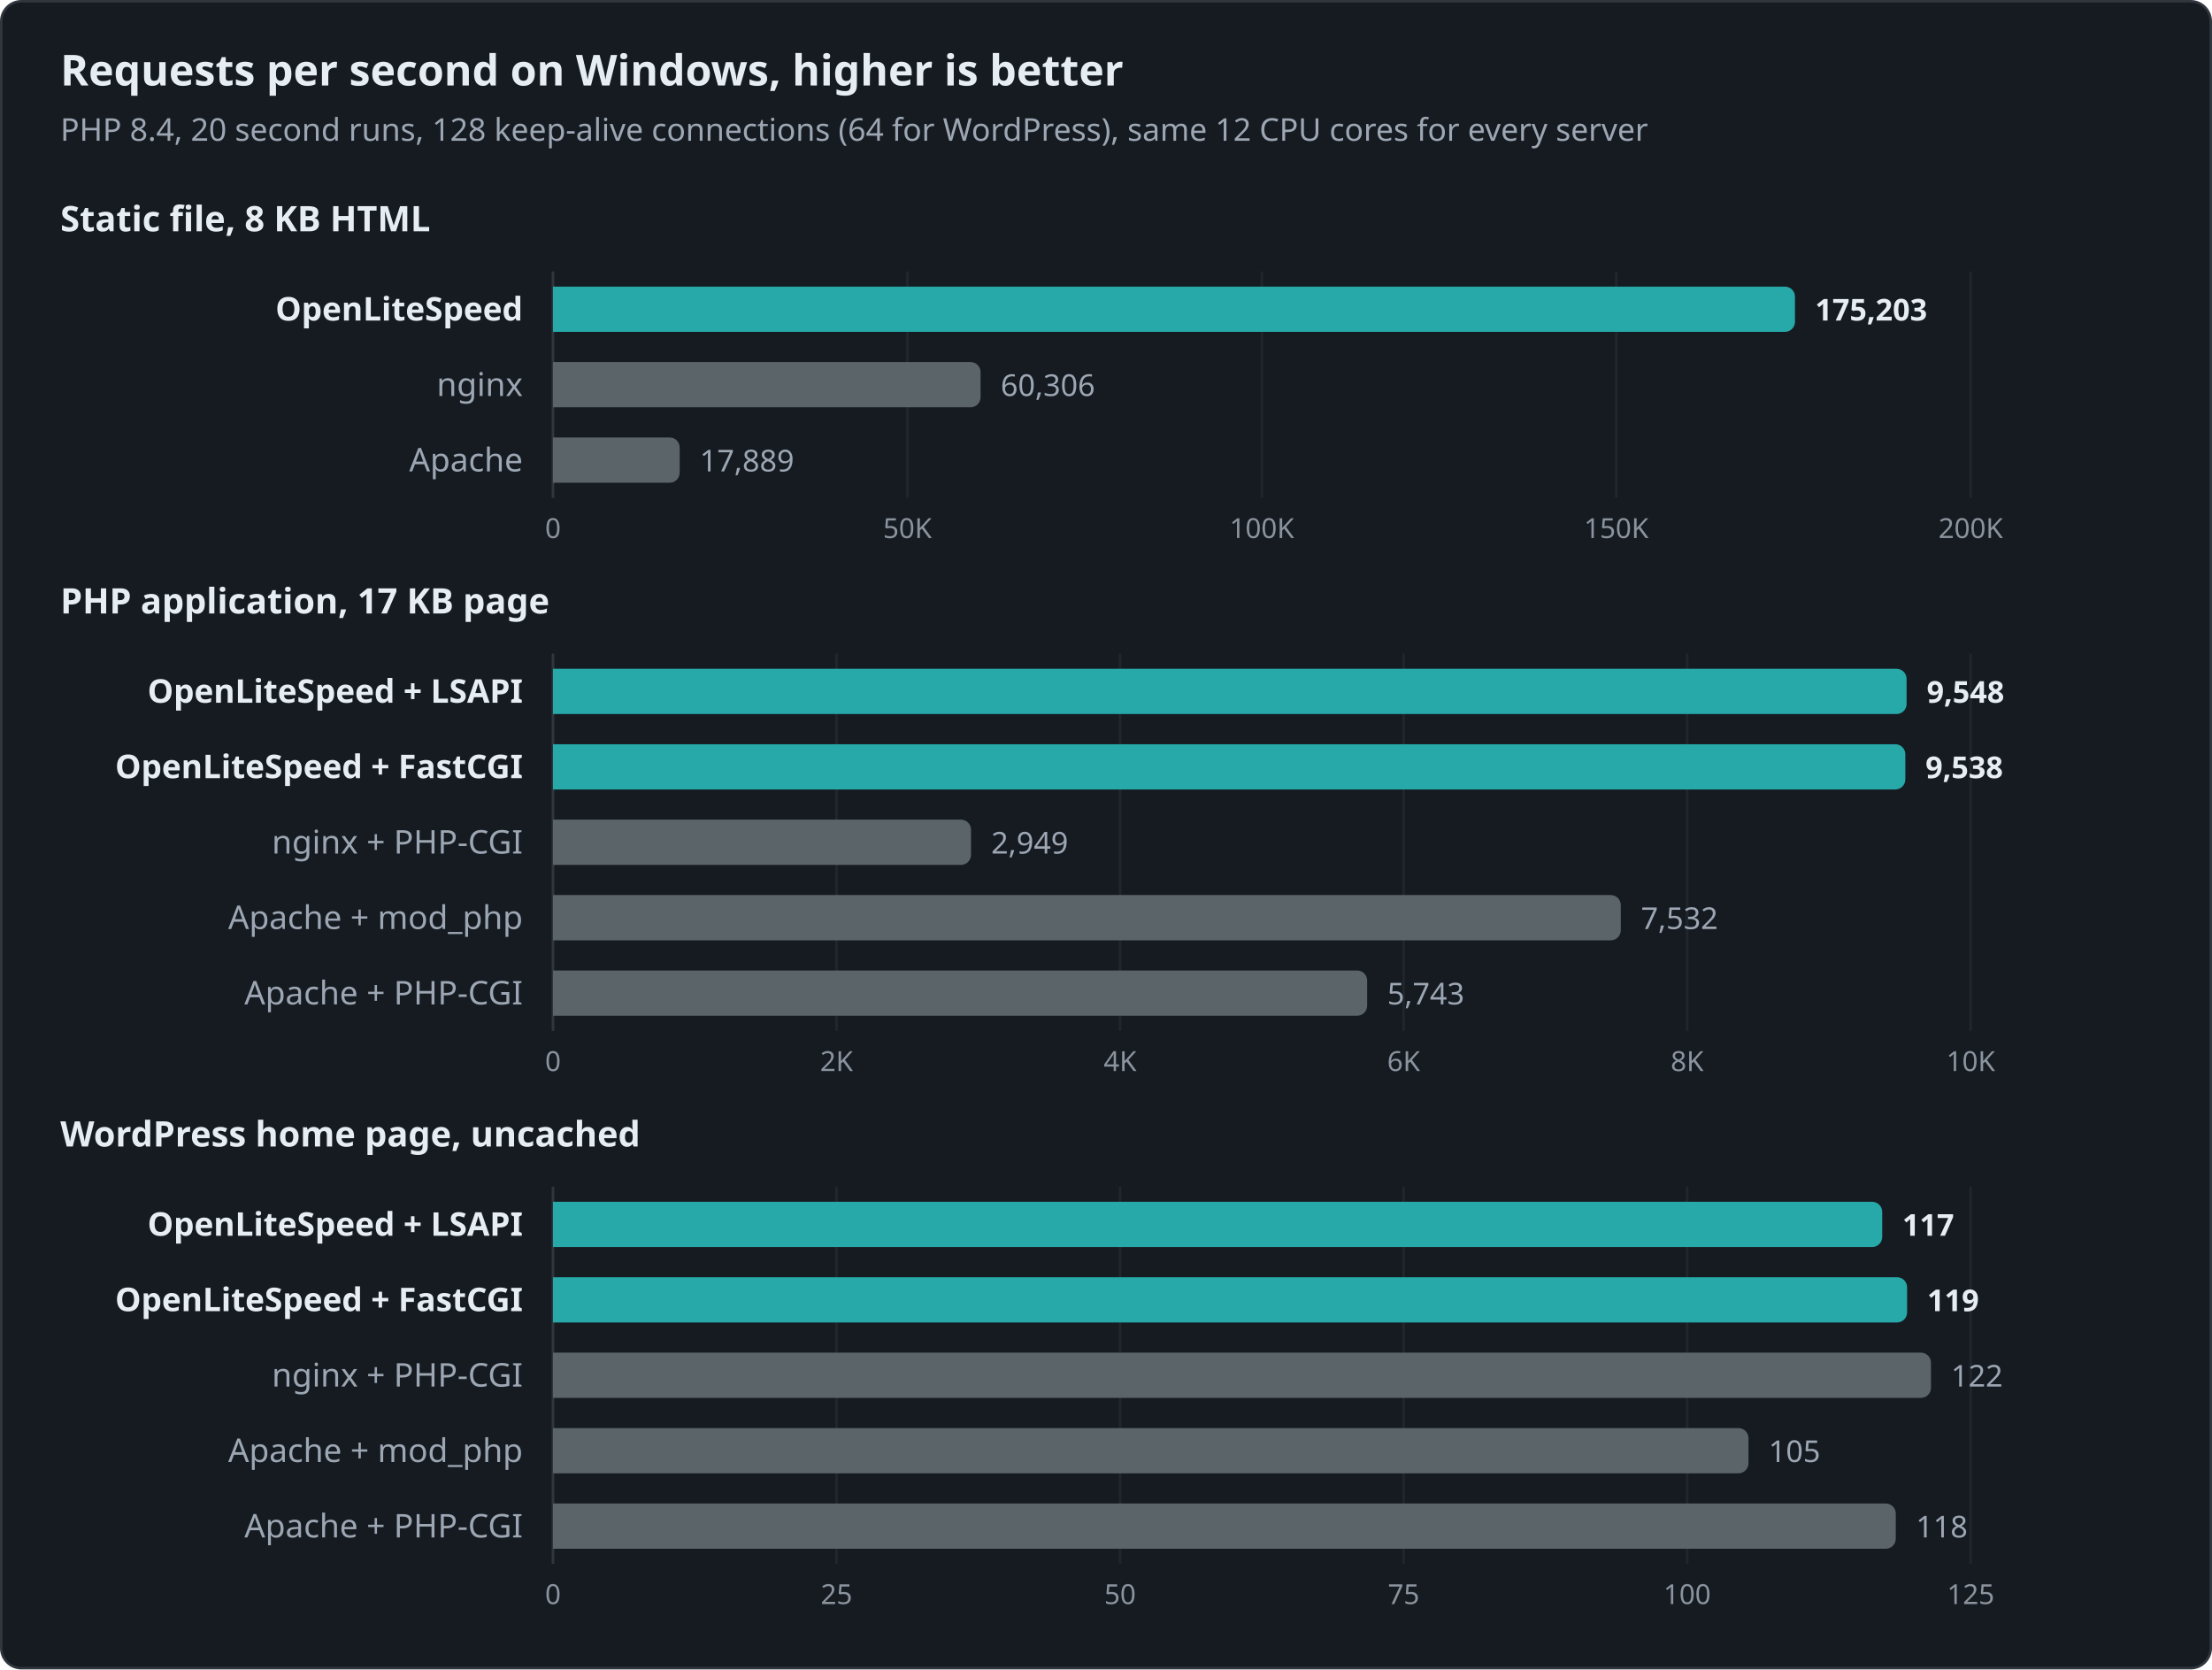
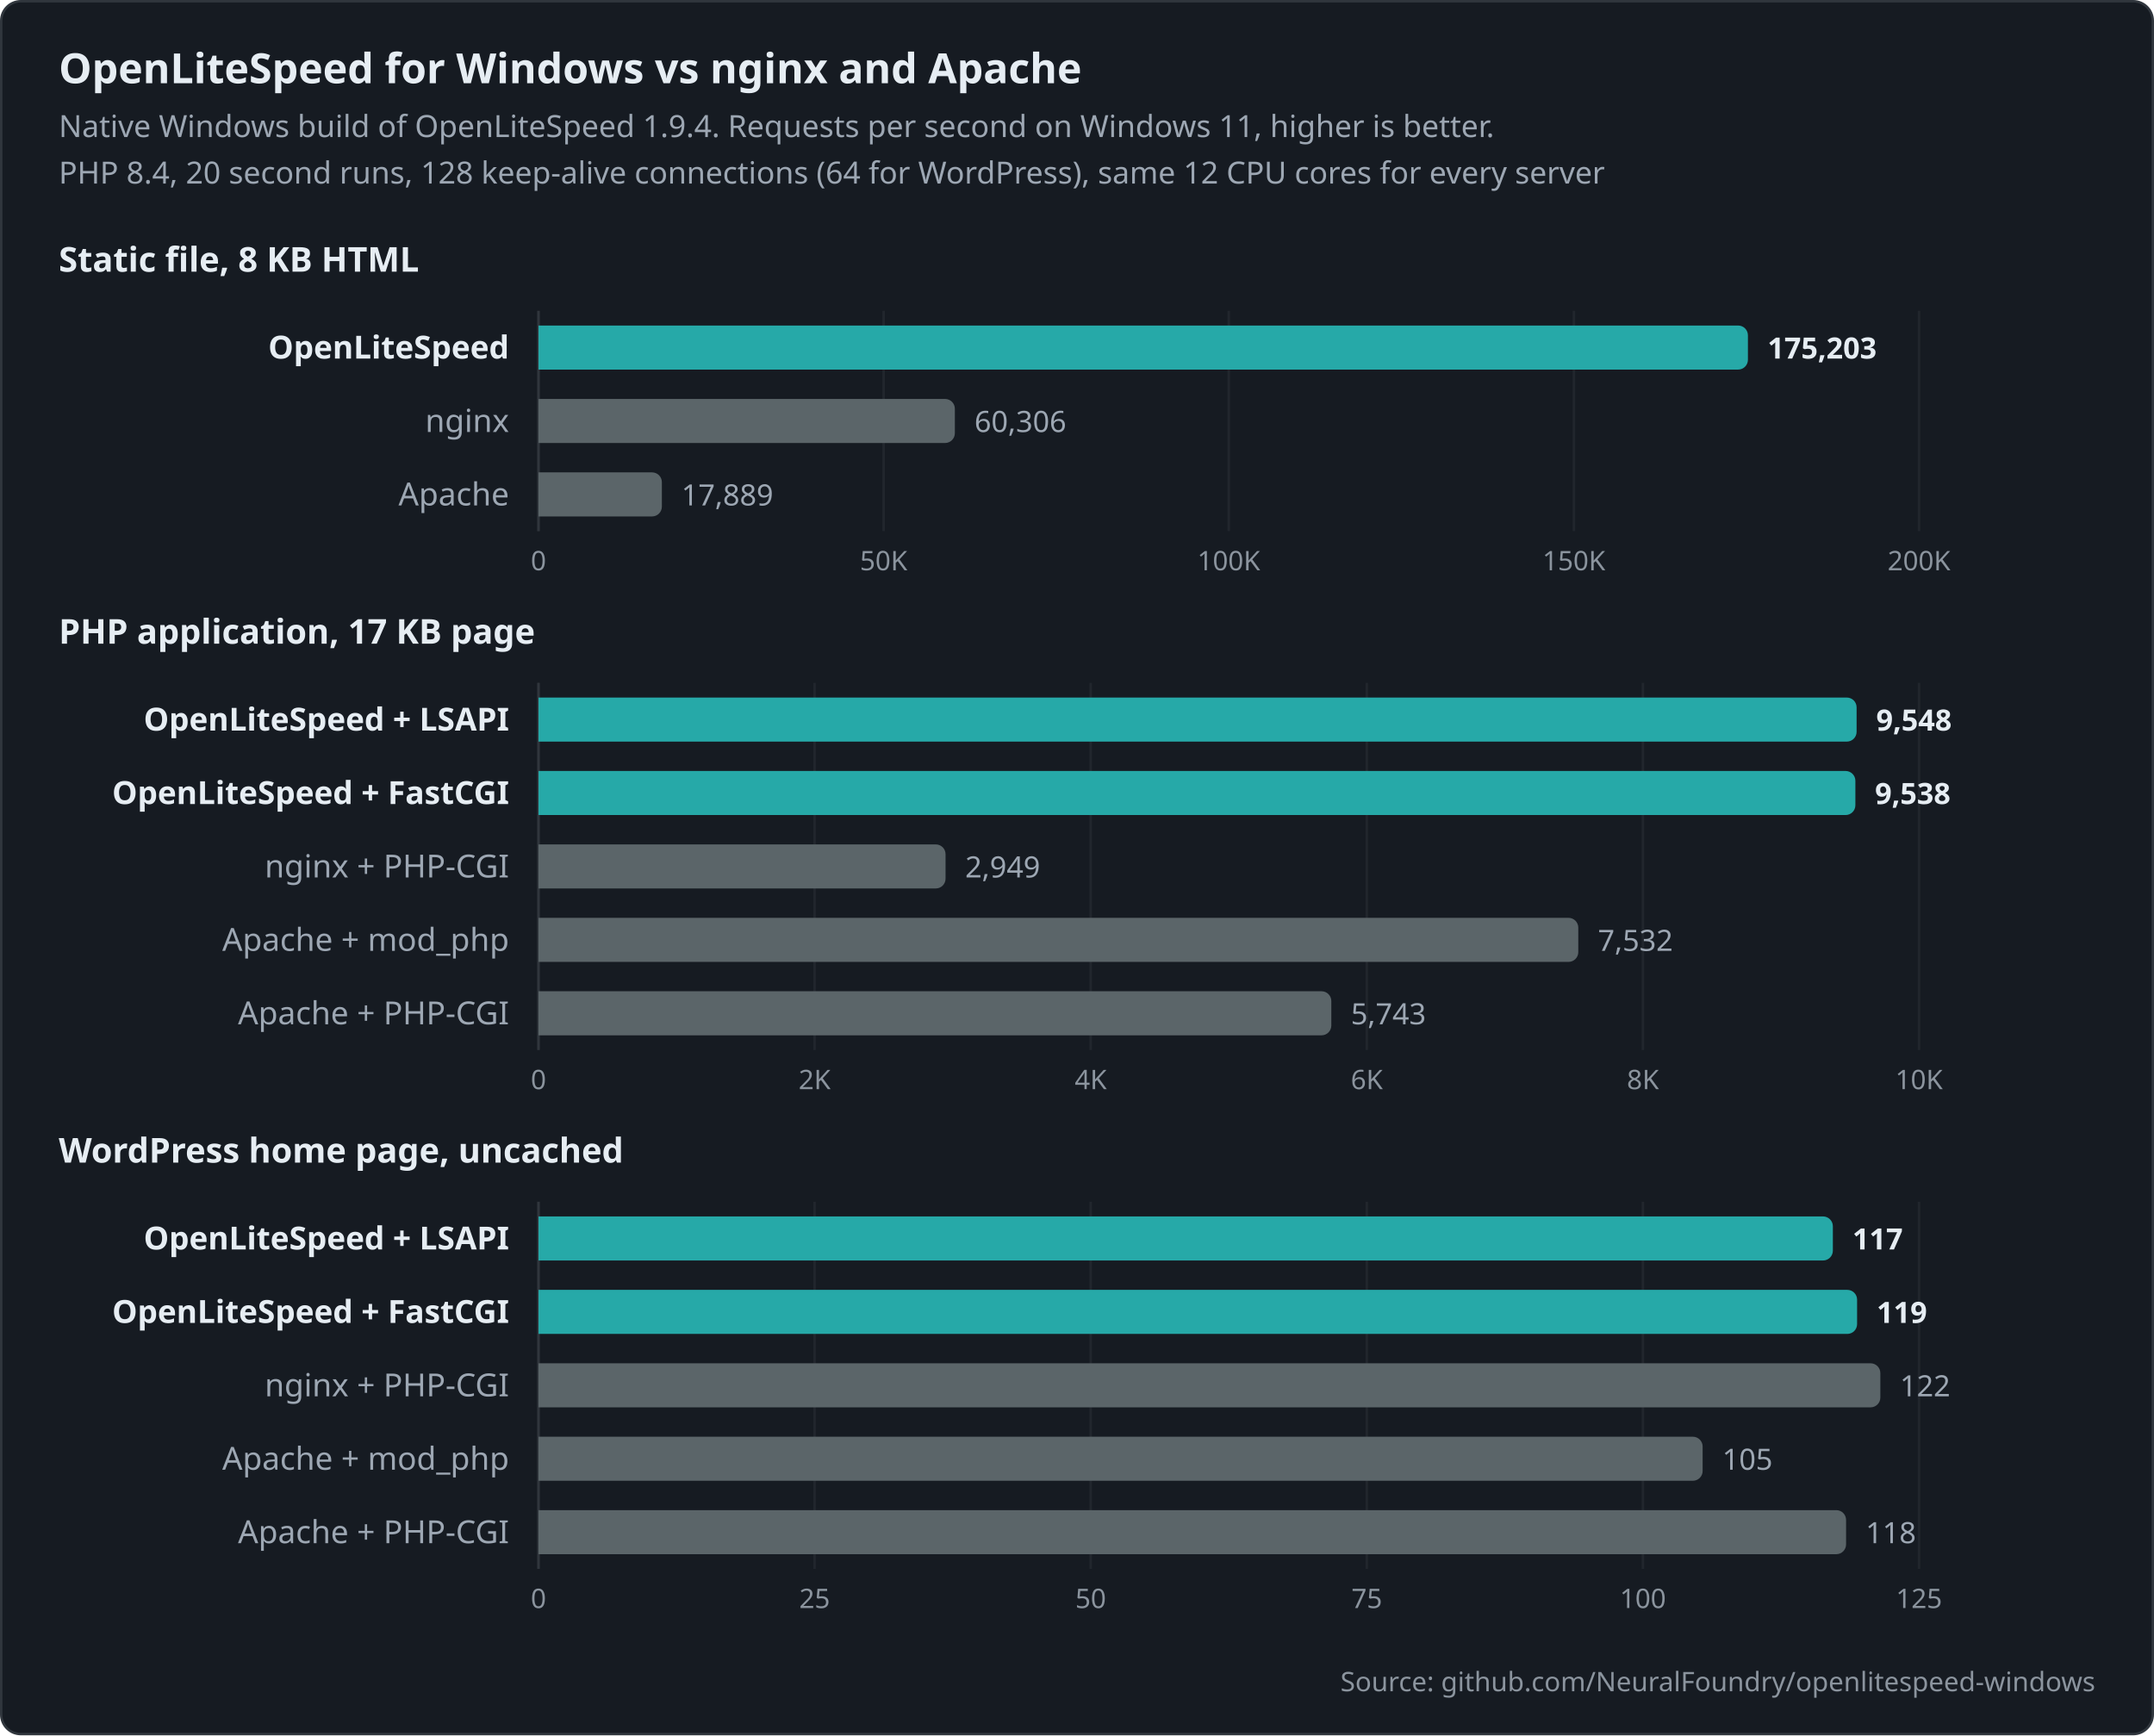
- <svg xmlns="http://www.w3.org/2000/svg" width="880" height="664" viewBox="0 0 880 664" role="img" aria-labelledby="t d" font-family="-apple-system,BlinkMacSystemFont,'Segoe UI','Noto Sans',Helvetica,Arial,sans-serif">
-   <rect x="0.5" y="0.5" width="879" height="663" rx="8" fill="#161b22" stroke="#30363d" />
-   <text x="24" y="34" font-size="17" font-weight="600" fill="#e6edf3">Requests per second on Windows, higher is better</text>
-   <text x="24" y="56" font-size="12.5" fill="#9da7b3">PHP 8.4, 20 second runs, 128 keep-alive connections (64 for WordPress), same 12 CPU cores for every server</text>
-   <text x="24" y="92" font-size="14" font-weight="600" fill="#e6edf3">Static file, 8 KB HTML</text>
-   <line x1="220.0" y1="108" x2="220.0" y2="198" stroke="#21262d" stroke-width="1" />
-   <text x="220.0" y="214" font-size="11" fill="#8b949e" text-anchor="middle">0</text>
-   <line x1="361.0" y1="108" x2="361.0" y2="198" stroke="#21262d" stroke-width="1" />
-   <text x="361.0" y="214" font-size="11" fill="#8b949e" text-anchor="middle">50K</text>
-   <line x1="502.0" y1="108" x2="502.0" y2="198" stroke="#21262d" stroke-width="1" />
-   <text x="502.0" y="214" font-size="11" fill="#8b949e" text-anchor="middle">100K</text>
-   <line x1="643.0" y1="108" x2="643.0" y2="198" stroke="#21262d" stroke-width="1" />
-   <text x="643.0" y="214" font-size="11" fill="#8b949e" text-anchor="middle">150K</text>
-   <line x1="784.0" y1="108" x2="784.0" y2="198" stroke="#21262d" stroke-width="1" />
-   <text x="784.0" y="214" font-size="11" fill="#8b949e" text-anchor="middle">200K</text>
-   <line x1="220" y1="108" x2="220" y2="198" stroke="#30363d" stroke-width="1" />
-   <text x="208" y="127.5" font-size="13" fill="#e6edf3" text-anchor="end" font-weight="600">OpenLiteSpeed</text>
-   <path d="M220,114.0 h490.1 a4,4 0 0 1 4,4 v10 a4,4 0 0 1 -4,4 h-490.1 z" fill="#26a9a8" />
-   <text x="722.1" y="127.5" font-size="12" fill="#e6edf3" font-weight="600">175,203</text>
-   <text x="208" y="157.5" font-size="13" fill="#9da7b3" text-anchor="end">nginx</text>
-   <path d="M220,144.0 h166.1 a4,4 0 0 1 4,4 v10 a4,4 0 0 1 -4,4 h-166.1 z" fill="#5b6569" />
-   <text x="398.1" y="157.5" font-size="12" fill="#9da7b3">60,306</text>
-   <text x="208" y="187.5" font-size="13" fill="#9da7b3" text-anchor="end">Apache</text>
-   <path d="M220,174.0 h46.4 a4,4 0 0 1 4,4 v10 a4,4 0 0 1 -4,4 h-46.4 z" fill="#5b6569" />
-   <text x="278.4" y="187.5" font-size="12" fill="#9da7b3">17,889</text>
-   <text x="24" y="244" font-size="14" font-weight="600" fill="#e6edf3">PHP application, 17 KB page</text>
-   <line x1="220.0" y1="260" x2="220.0" y2="410" stroke="#21262d" stroke-width="1" />
-   <text x="220.0" y="426" font-size="11" fill="#8b949e" text-anchor="middle">0</text>
-   <line x1="332.8" y1="260" x2="332.8" y2="410" stroke="#21262d" stroke-width="1" />
-   <text x="332.8" y="426" font-size="11" fill="#8b949e" text-anchor="middle">2K</text>
-   <line x1="445.6" y1="260" x2="445.6" y2="410" stroke="#21262d" stroke-width="1" />
-   <text x="445.6" y="426" font-size="11" fill="#8b949e" text-anchor="middle">4K</text>
-   <line x1="558.4" y1="260" x2="558.4" y2="410" stroke="#21262d" stroke-width="1" />
-   <text x="558.4" y="426" font-size="11" fill="#8b949e" text-anchor="middle">6K</text>
-   <line x1="671.2" y1="260" x2="671.2" y2="410" stroke="#21262d" stroke-width="1" />
-   <text x="671.2" y="426" font-size="11" fill="#8b949e" text-anchor="middle">8K</text>
-   <line x1="784.0" y1="260" x2="784.0" y2="410" stroke="#21262d" stroke-width="1" />
-   <text x="784.0" y="426" font-size="11" fill="#8b949e" text-anchor="middle">10K</text>
-   <line x1="220" y1="260" x2="220" y2="410" stroke="#30363d" stroke-width="1" />
-   <text x="208" y="279.5" font-size="13" fill="#e6edf3" text-anchor="end" font-weight="600">OpenLiteSpeed + LSAPI</text>
-   <path d="M220,266.0 h534.5 a4,4 0 0 1 4,4 v10 a4,4 0 0 1 -4,4 h-534.5 z" fill="#26a9a8" />
-   <text x="766.5" y="279.5" font-size="12" fill="#e6edf3" font-weight="600">9,548</text>
-   <text x="208" y="309.5" font-size="13" fill="#e6edf3" text-anchor="end" font-weight="600">OpenLiteSpeed + FastCGI</text>
-   <path d="M220,296.0 h534.0 a4,4 0 0 1 4,4 v10 a4,4 0 0 1 -4,4 h-534.0 z" fill="#26a9a8" />
-   <text x="766.0" y="309.5" font-size="12" fill="#e6edf3" font-weight="600">9,538</text>
-   <text x="208" y="339.5" font-size="13" fill="#9da7b3" text-anchor="end">nginx + PHP-CGI</text>
-   <path d="M220,326.0 h162.3 a4,4 0 0 1 4,4 v10 a4,4 0 0 1 -4,4 h-162.3 z" fill="#5b6569" />
-   <text x="394.3" y="339.5" font-size="12" fill="#9da7b3">2,949</text>
-   <text x="208" y="369.5" font-size="13" fill="#9da7b3" text-anchor="end">Apache + mod_php</text>
-   <path d="M220,356.0 h420.8 a4,4 0 0 1 4,4 v10 a4,4 0 0 1 -4,4 h-420.8 z" fill="#5b6569" />
-   <text x="652.8" y="369.5" font-size="12" fill="#9da7b3">7,532</text>
-   <text x="208" y="399.5" font-size="13" fill="#9da7b3" text-anchor="end">Apache + PHP-CGI</text>
-   <path d="M220,386.0 h319.9 a4,4 0 0 1 4,4 v10 a4,4 0 0 1 -4,4 h-319.9 z" fill="#5b6569" />
-   <text x="551.9" y="399.5" font-size="12" fill="#9da7b3">5,743</text>
-   <text x="24" y="456" font-size="14" font-weight="600" fill="#e6edf3">WordPress home page, uncached</text>
-   <line x1="220.0" y1="472" x2="220.0" y2="622" stroke="#21262d" stroke-width="1" />
-   <text x="220.0" y="638" font-size="11" fill="#8b949e" text-anchor="middle">0</text>
-   <line x1="332.8" y1="472" x2="332.8" y2="622" stroke="#21262d" stroke-width="1" />
-   <text x="332.8" y="638" font-size="11" fill="#8b949e" text-anchor="middle">25</text>
-   <line x1="445.6" y1="472" x2="445.6" y2="622" stroke="#21262d" stroke-width="1" />
-   <text x="445.6" y="638" font-size="11" fill="#8b949e" text-anchor="middle">50</text>
-   <line x1="558.4" y1="472" x2="558.4" y2="622" stroke="#21262d" stroke-width="1" />
-   <text x="558.4" y="638" font-size="11" fill="#8b949e" text-anchor="middle">75</text>
-   <line x1="671.2" y1="472" x2="671.2" y2="622" stroke="#21262d" stroke-width="1" />
-   <text x="671.2" y="638" font-size="11" fill="#8b949e" text-anchor="middle">100</text>
-   <line x1="784.0" y1="472" x2="784.0" y2="622" stroke="#21262d" stroke-width="1" />
-   <text x="784.0" y="638" font-size="11" fill="#8b949e" text-anchor="middle">125</text>
-   <line x1="220" y1="472" x2="220" y2="622" stroke="#30363d" stroke-width="1" />
-   <text x="208" y="491.5" font-size="13" fill="#e6edf3" text-anchor="end" font-weight="600">OpenLiteSpeed + LSAPI</text>
-   <path d="M220,478.0 h524.8 a4,4 0 0 1 4,4 v10 a4,4 0 0 1 -4,4 h-524.8 z" fill="#26a9a8" />
-   <text x="756.8" y="491.5" font-size="12" fill="#e6edf3" font-weight="600">117</text>
-   <text x="208" y="521.5" font-size="13" fill="#e6edf3" text-anchor="end" font-weight="600">OpenLiteSpeed + FastCGI</text>
-   <path d="M220,508.0 h534.7 a4,4 0 0 1 4,4 v10 a4,4 0 0 1 -4,4 h-534.7 z" fill="#26a9a8" />
-   <text x="766.7" y="521.5" font-size="12" fill="#e6edf3" font-weight="600">119</text>
-   <text x="208" y="551.5" font-size="13" fill="#9da7b3" text-anchor="end">nginx + PHP-CGI</text>
-   <path d="M220,538.0 h544.2 a4,4 0 0 1 4,4 v10 a4,4 0 0 1 -4,4 h-544.2 z" fill="#5b6569" />
-   <text x="776.2" y="551.5" font-size="12" fill="#9da7b3">122</text>
-   <text x="208" y="581.5" font-size="13" fill="#9da7b3" text-anchor="end">Apache + mod_php</text>
-   <path d="M220,568.0 h471.6 a4,4 0 0 1 4,4 v10 a4,4 0 0 1 -4,4 h-471.6 z" fill="#5b6569" />
-   <text x="703.6" y="581.5" font-size="12" fill="#9da7b3">105</text>
-   <text x="208" y="611.5" font-size="13" fill="#9da7b3" text-anchor="end">Apache + PHP-CGI</text>
-   <path d="M220,598.0 h530.2 a4,4 0 0 1 4,4 v10 a4,4 0 0 1 -4,4 h-530.2 z" fill="#5b6569" />
-   <text x="762.2" y="611.5" font-size="12" fill="#9da7b3">118</text>
+ <svg xmlns="http://www.w3.org/2000/svg" width="880" height="709" viewBox="0 0 880 709" role="img" aria-labelledby="t d" font-family="-apple-system,BlinkMacSystemFont,'Segoe UI','Noto Sans',Helvetica,Arial,sans-serif">
+   <rect x="0.5" y="0.5" width="879" height="708" rx="8" fill="#161b22" stroke="#30363d" />
+   <text x="24" y="34" font-size="17" font-weight="600" fill="#e6edf3">OpenLiteSpeed for Windows vs nginx and Apache</text>
+   <text x="24" y="56" font-size="12.5" fill="#9da7b3">Native Windows build of OpenLiteSpeed 1.9.4. Requests per second on Windows 11, higher is better.</text>
+   <text x="24" y="75" font-size="12.5" fill="#9da7b3">PHP 8.4, 20 second runs, 128 keep-alive connections (64 for WordPress), same 12 CPU cores for every server</text>
+   <text x="24" y="111" font-size="14" font-weight="600" fill="#e6edf3">Static file, 8 KB HTML</text>
+   <line x1="220.0" y1="127" x2="220.0" y2="217" stroke="#21262d" stroke-width="1" />
+   <text x="220.0" y="233" font-size="11" fill="#8b949e" text-anchor="middle">0</text>
+   <line x1="361.0" y1="127" x2="361.0" y2="217" stroke="#21262d" stroke-width="1" />
+   <text x="361.0" y="233" font-size="11" fill="#8b949e" text-anchor="middle">50K</text>
+   <line x1="502.0" y1="127" x2="502.0" y2="217" stroke="#21262d" stroke-width="1" />
+   <text x="502.0" y="233" font-size="11" fill="#8b949e" text-anchor="middle">100K</text>
+   <line x1="643.0" y1="127" x2="643.0" y2="217" stroke="#21262d" stroke-width="1" />
+   <text x="643.0" y="233" font-size="11" fill="#8b949e" text-anchor="middle">150K</text>
+   <line x1="784.0" y1="127" x2="784.0" y2="217" stroke="#21262d" stroke-width="1" />
+   <text x="784.0" y="233" font-size="11" fill="#8b949e" text-anchor="middle">200K</text>
+   <line x1="220" y1="127" x2="220" y2="217" stroke="#30363d" stroke-width="1" />
+   <text x="208" y="146.5" font-size="13" fill="#e6edf3" text-anchor="end" font-weight="600">OpenLiteSpeed</text>
+   <path d="M220,133.0 h490.1 a4,4 0 0 1 4,4 v10 a4,4 0 0 1 -4,4 h-490.1 z" fill="#26a9a8" />
+   <text x="722.1" y="146.5" font-size="12" fill="#e6edf3" font-weight="600">175,203</text>
+   <text x="208" y="176.5" font-size="13" fill="#9da7b3" text-anchor="end">nginx</text>
+   <path d="M220,163.0 h166.1 a4,4 0 0 1 4,4 v10 a4,4 0 0 1 -4,4 h-166.1 z" fill="#5b6569" />
+   <text x="398.1" y="176.5" font-size="12" fill="#9da7b3">60,306</text>
+   <text x="208" y="206.5" font-size="13" fill="#9da7b3" text-anchor="end">Apache</text>
+   <path d="M220,193.0 h46.4 a4,4 0 0 1 4,4 v10 a4,4 0 0 1 -4,4 h-46.4 z" fill="#5b6569" />
+   <text x="278.4" y="206.5" font-size="12" fill="#9da7b3">17,889</text>
+   <text x="24" y="263" font-size="14" font-weight="600" fill="#e6edf3">PHP application, 17 KB page</text>
+   <line x1="220.0" y1="279" x2="220.0" y2="429" stroke="#21262d" stroke-width="1" />
+   <text x="220.0" y="445" font-size="11" fill="#8b949e" text-anchor="middle">0</text>
+   <line x1="332.8" y1="279" x2="332.8" y2="429" stroke="#21262d" stroke-width="1" />
+   <text x="332.8" y="445" font-size="11" fill="#8b949e" text-anchor="middle">2K</text>
+   <line x1="445.6" y1="279" x2="445.6" y2="429" stroke="#21262d" stroke-width="1" />
+   <text x="445.6" y="445" font-size="11" fill="#8b949e" text-anchor="middle">4K</text>
+   <line x1="558.4" y1="279" x2="558.4" y2="429" stroke="#21262d" stroke-width="1" />
+   <text x="558.4" y="445" font-size="11" fill="#8b949e" text-anchor="middle">6K</text>
+   <line x1="671.2" y1="279" x2="671.2" y2="429" stroke="#21262d" stroke-width="1" />
+   <text x="671.2" y="445" font-size="11" fill="#8b949e" text-anchor="middle">8K</text>
+   <line x1="784.0" y1="279" x2="784.0" y2="429" stroke="#21262d" stroke-width="1" />
+   <text x="784.0" y="445" font-size="11" fill="#8b949e" text-anchor="middle">10K</text>
+   <line x1="220" y1="279" x2="220" y2="429" stroke="#30363d" stroke-width="1" />
+   <text x="208" y="298.5" font-size="13" fill="#e6edf3" text-anchor="end" font-weight="600">OpenLiteSpeed + LSAPI</text>
+   <path d="M220,285.0 h534.5 a4,4 0 0 1 4,4 v10 a4,4 0 0 1 -4,4 h-534.5 z" fill="#26a9a8" />
+   <text x="766.5" y="298.5" font-size="12" fill="#e6edf3" font-weight="600">9,548</text>
+   <text x="208" y="328.5" font-size="13" fill="#e6edf3" text-anchor="end" font-weight="600">OpenLiteSpeed + FastCGI</text>
+   <path d="M220,315.0 h534.0 a4,4 0 0 1 4,4 v10 a4,4 0 0 1 -4,4 h-534.0 z" fill="#26a9a8" />
+   <text x="766.0" y="328.5" font-size="12" fill="#e6edf3" font-weight="600">9,538</text>
+   <text x="208" y="358.5" font-size="13" fill="#9da7b3" text-anchor="end">nginx + PHP-CGI</text>
+   <path d="M220,345.0 h162.3 a4,4 0 0 1 4,4 v10 a4,4 0 0 1 -4,4 h-162.3 z" fill="#5b6569" />
+   <text x="394.3" y="358.5" font-size="12" fill="#9da7b3">2,949</text>
+   <text x="208" y="388.5" font-size="13" fill="#9da7b3" text-anchor="end">Apache + mod_php</text>
+   <path d="M220,375.0 h420.8 a4,4 0 0 1 4,4 v10 a4,4 0 0 1 -4,4 h-420.8 z" fill="#5b6569" />
+   <text x="652.8" y="388.5" font-size="12" fill="#9da7b3">7,532</text>
+   <text x="208" y="418.5" font-size="13" fill="#9da7b3" text-anchor="end">Apache + PHP-CGI</text>
+   <path d="M220,405.0 h319.9 a4,4 0 0 1 4,4 v10 a4,4 0 0 1 -4,4 h-319.9 z" fill="#5b6569" />
+   <text x="551.9" y="418.5" font-size="12" fill="#9da7b3">5,743</text>
+   <text x="24" y="475" font-size="14" font-weight="600" fill="#e6edf3">WordPress home page, uncached</text>
+   <line x1="220.0" y1="491" x2="220.0" y2="641" stroke="#21262d" stroke-width="1" />
+   <text x="220.0" y="657" font-size="11" fill="#8b949e" text-anchor="middle">0</text>
+   <line x1="332.8" y1="491" x2="332.8" y2="641" stroke="#21262d" stroke-width="1" />
+   <text x="332.8" y="657" font-size="11" fill="#8b949e" text-anchor="middle">25</text>
+   <line x1="445.6" y1="491" x2="445.6" y2="641" stroke="#21262d" stroke-width="1" />
+   <text x="445.6" y="657" font-size="11" fill="#8b949e" text-anchor="middle">50</text>
+   <line x1="558.4" y1="491" x2="558.4" y2="641" stroke="#21262d" stroke-width="1" />
+   <text x="558.4" y="657" font-size="11" fill="#8b949e" text-anchor="middle">75</text>
+   <line x1="671.2" y1="491" x2="671.2" y2="641" stroke="#21262d" stroke-width="1" />
+   <text x="671.2" y="657" font-size="11" fill="#8b949e" text-anchor="middle">100</text>
+   <line x1="784.0" y1="491" x2="784.0" y2="641" stroke="#21262d" stroke-width="1" />
+   <text x="784.0" y="657" font-size="11" fill="#8b949e" text-anchor="middle">125</text>
+   <line x1="220" y1="491" x2="220" y2="641" stroke="#30363d" stroke-width="1" />
+   <text x="208" y="510.5" font-size="13" fill="#e6edf3" text-anchor="end" font-weight="600">OpenLiteSpeed + LSAPI</text>
+   <path d="M220,497.0 h524.8 a4,4 0 0 1 4,4 v10 a4,4 0 0 1 -4,4 h-524.8 z" fill="#26a9a8" />
+   <text x="756.8" y="510.5" font-size="12" fill="#e6edf3" font-weight="600">117</text>
+   <text x="208" y="540.5" font-size="13" fill="#e6edf3" text-anchor="end" font-weight="600">OpenLiteSpeed + FastCGI</text>
+   <path d="M220,527.0 h534.7 a4,4 0 0 1 4,4 v10 a4,4 0 0 1 -4,4 h-534.7 z" fill="#26a9a8" />
+   <text x="766.7" y="540.5" font-size="12" fill="#e6edf3" font-weight="600">119</text>
+   <text x="208" y="570.5" font-size="13" fill="#9da7b3" text-anchor="end">nginx + PHP-CGI</text>
+   <path d="M220,557.0 h544.2 a4,4 0 0 1 4,4 v10 a4,4 0 0 1 -4,4 h-544.2 z" fill="#5b6569" />
+   <text x="776.2" y="570.5" font-size="12" fill="#9da7b3">122</text>
+   <text x="208" y="600.5" font-size="13" fill="#9da7b3" text-anchor="end">Apache + mod_php</text>
+   <path d="M220,587.0 h471.6 a4,4 0 0 1 4,4 v10 a4,4 0 0 1 -4,4 h-471.6 z" fill="#5b6569" />
+   <text x="703.6" y="600.5" font-size="12" fill="#9da7b3">105</text>
+   <text x="208" y="630.5" font-size="13" fill="#9da7b3" text-anchor="end">Apache + PHP-CGI</text>
+   <path d="M220,617.0 h530.2 a4,4 0 0 1 4,4 v10 a4,4 0 0 1 -4,4 h-530.2 z" fill="#5b6569" />
+   <text x="762.2" y="630.5" font-size="12" fill="#9da7b3">118</text>
+   <text x="856" y="691" font-size="11" fill="#8b949e" text-anchor="end">Source: github.com/NeuralFoundry/openlitespeed-windows</text>
</svg>
